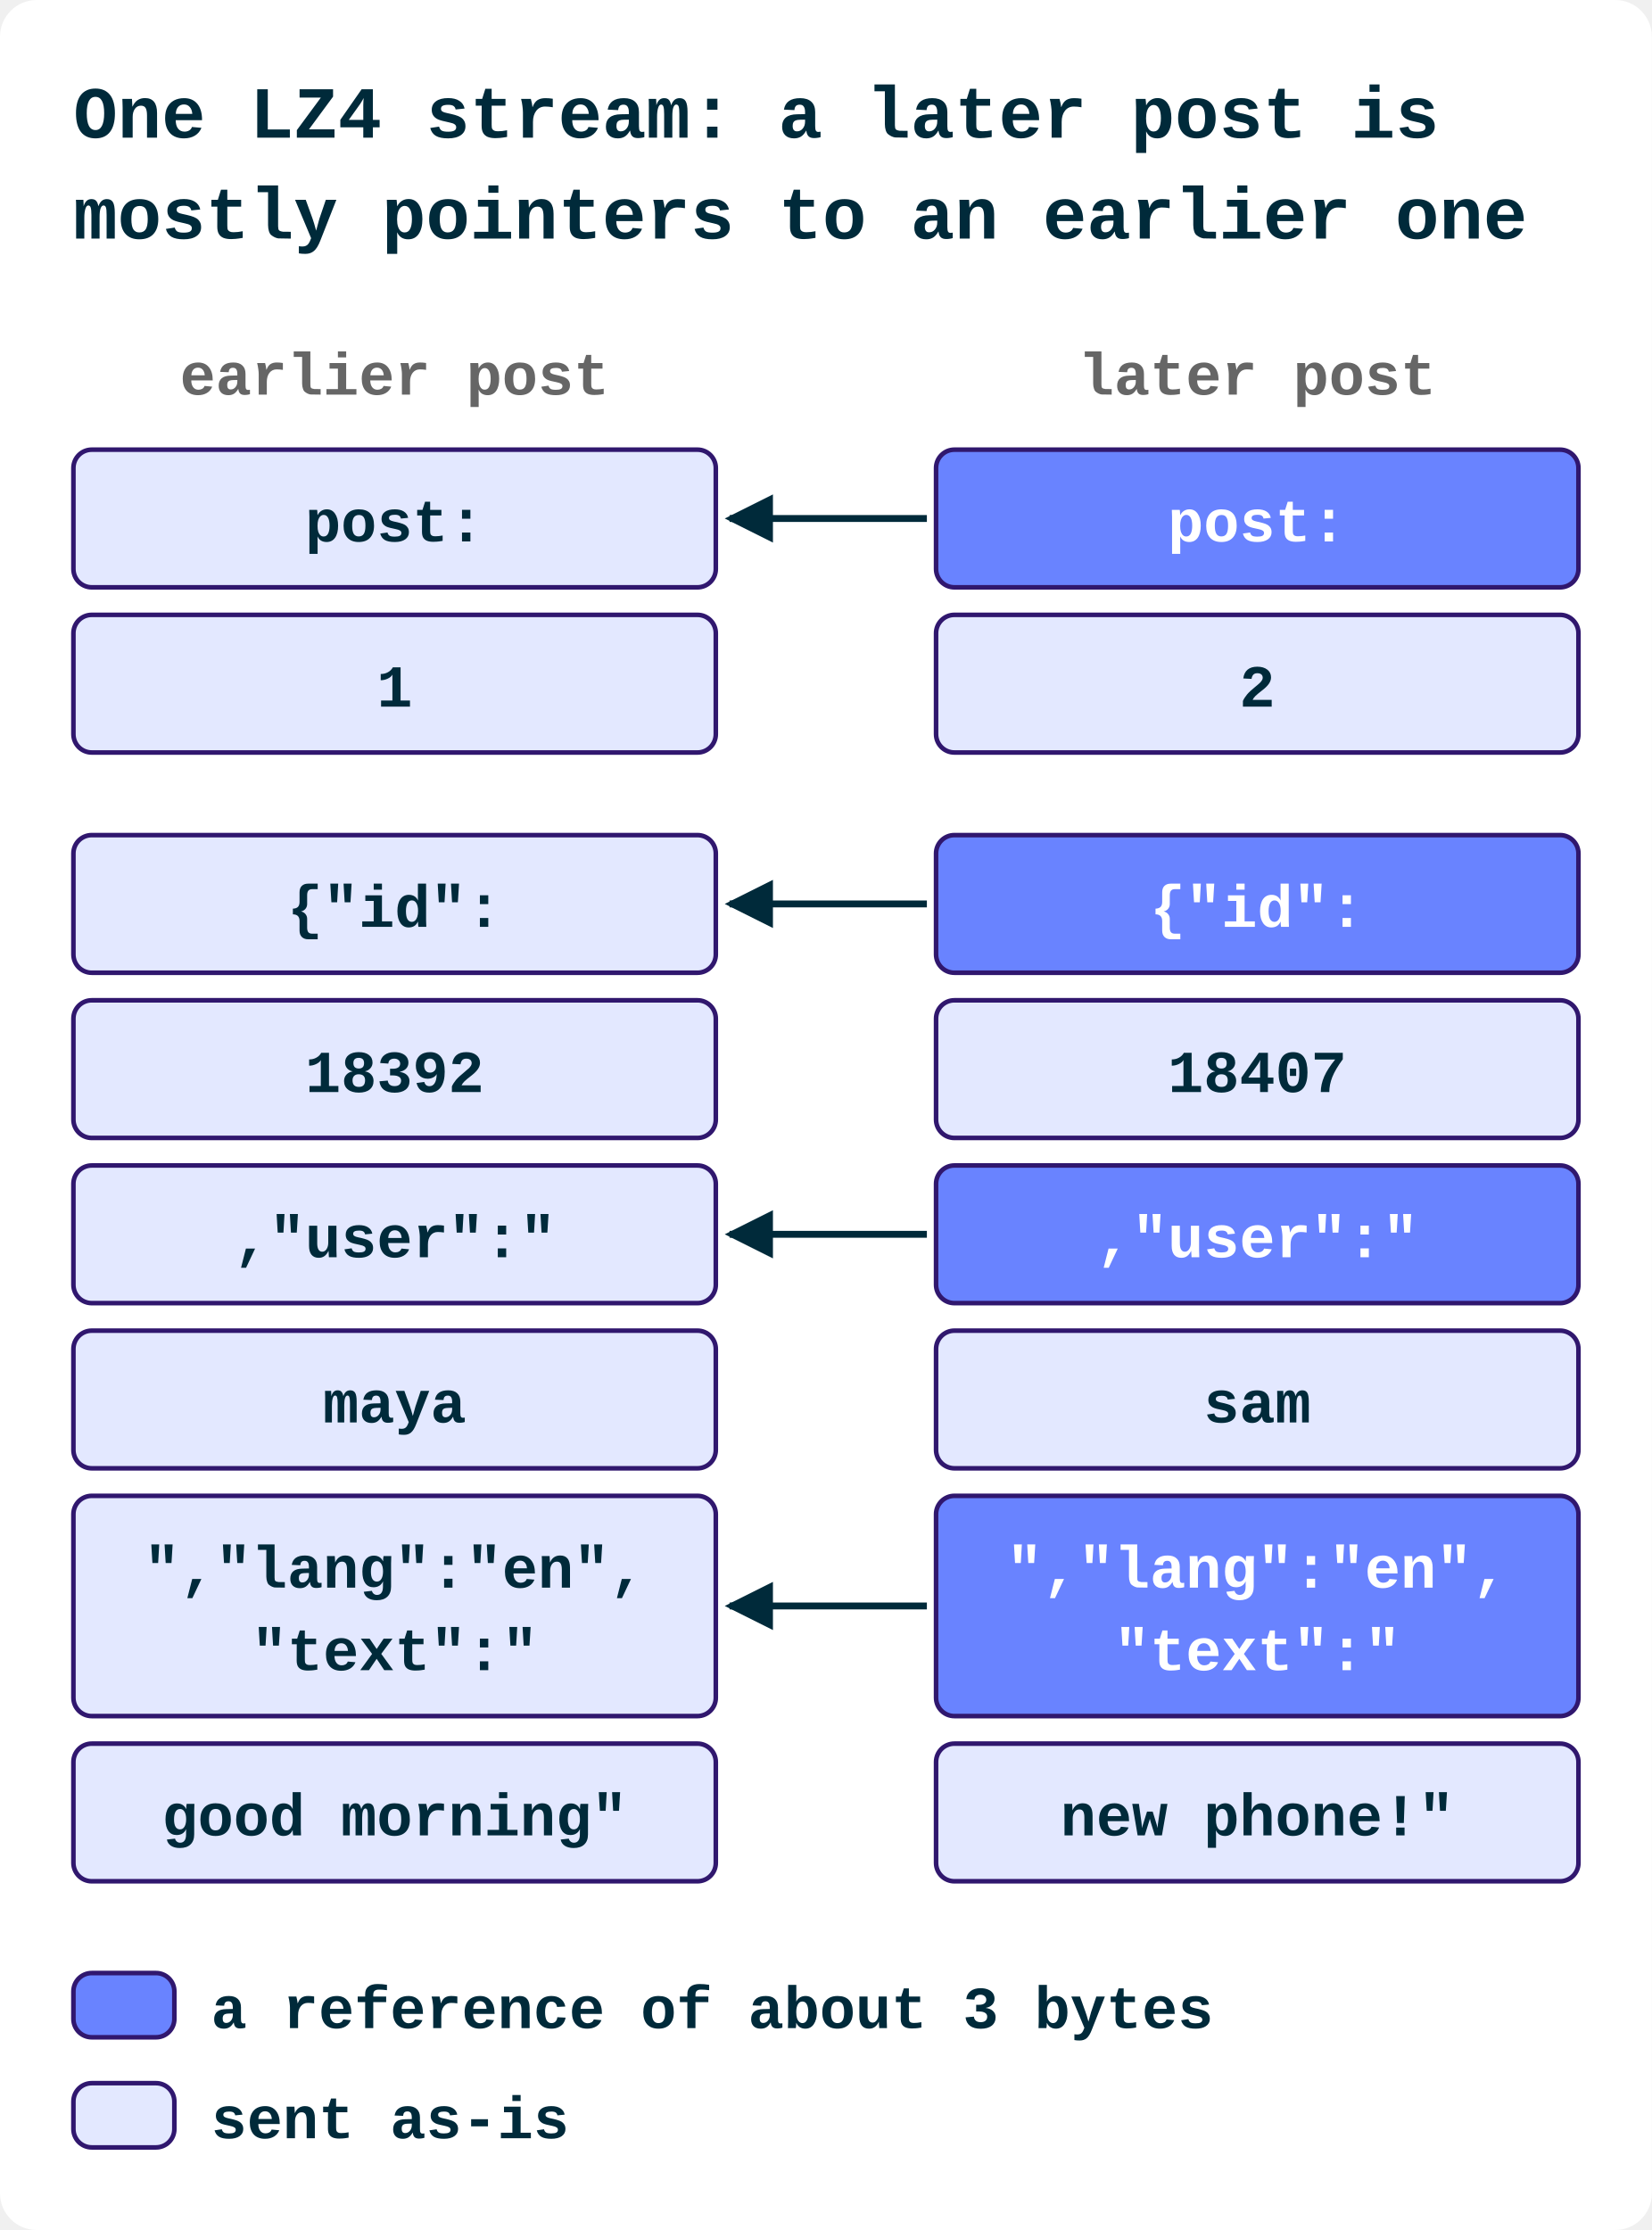
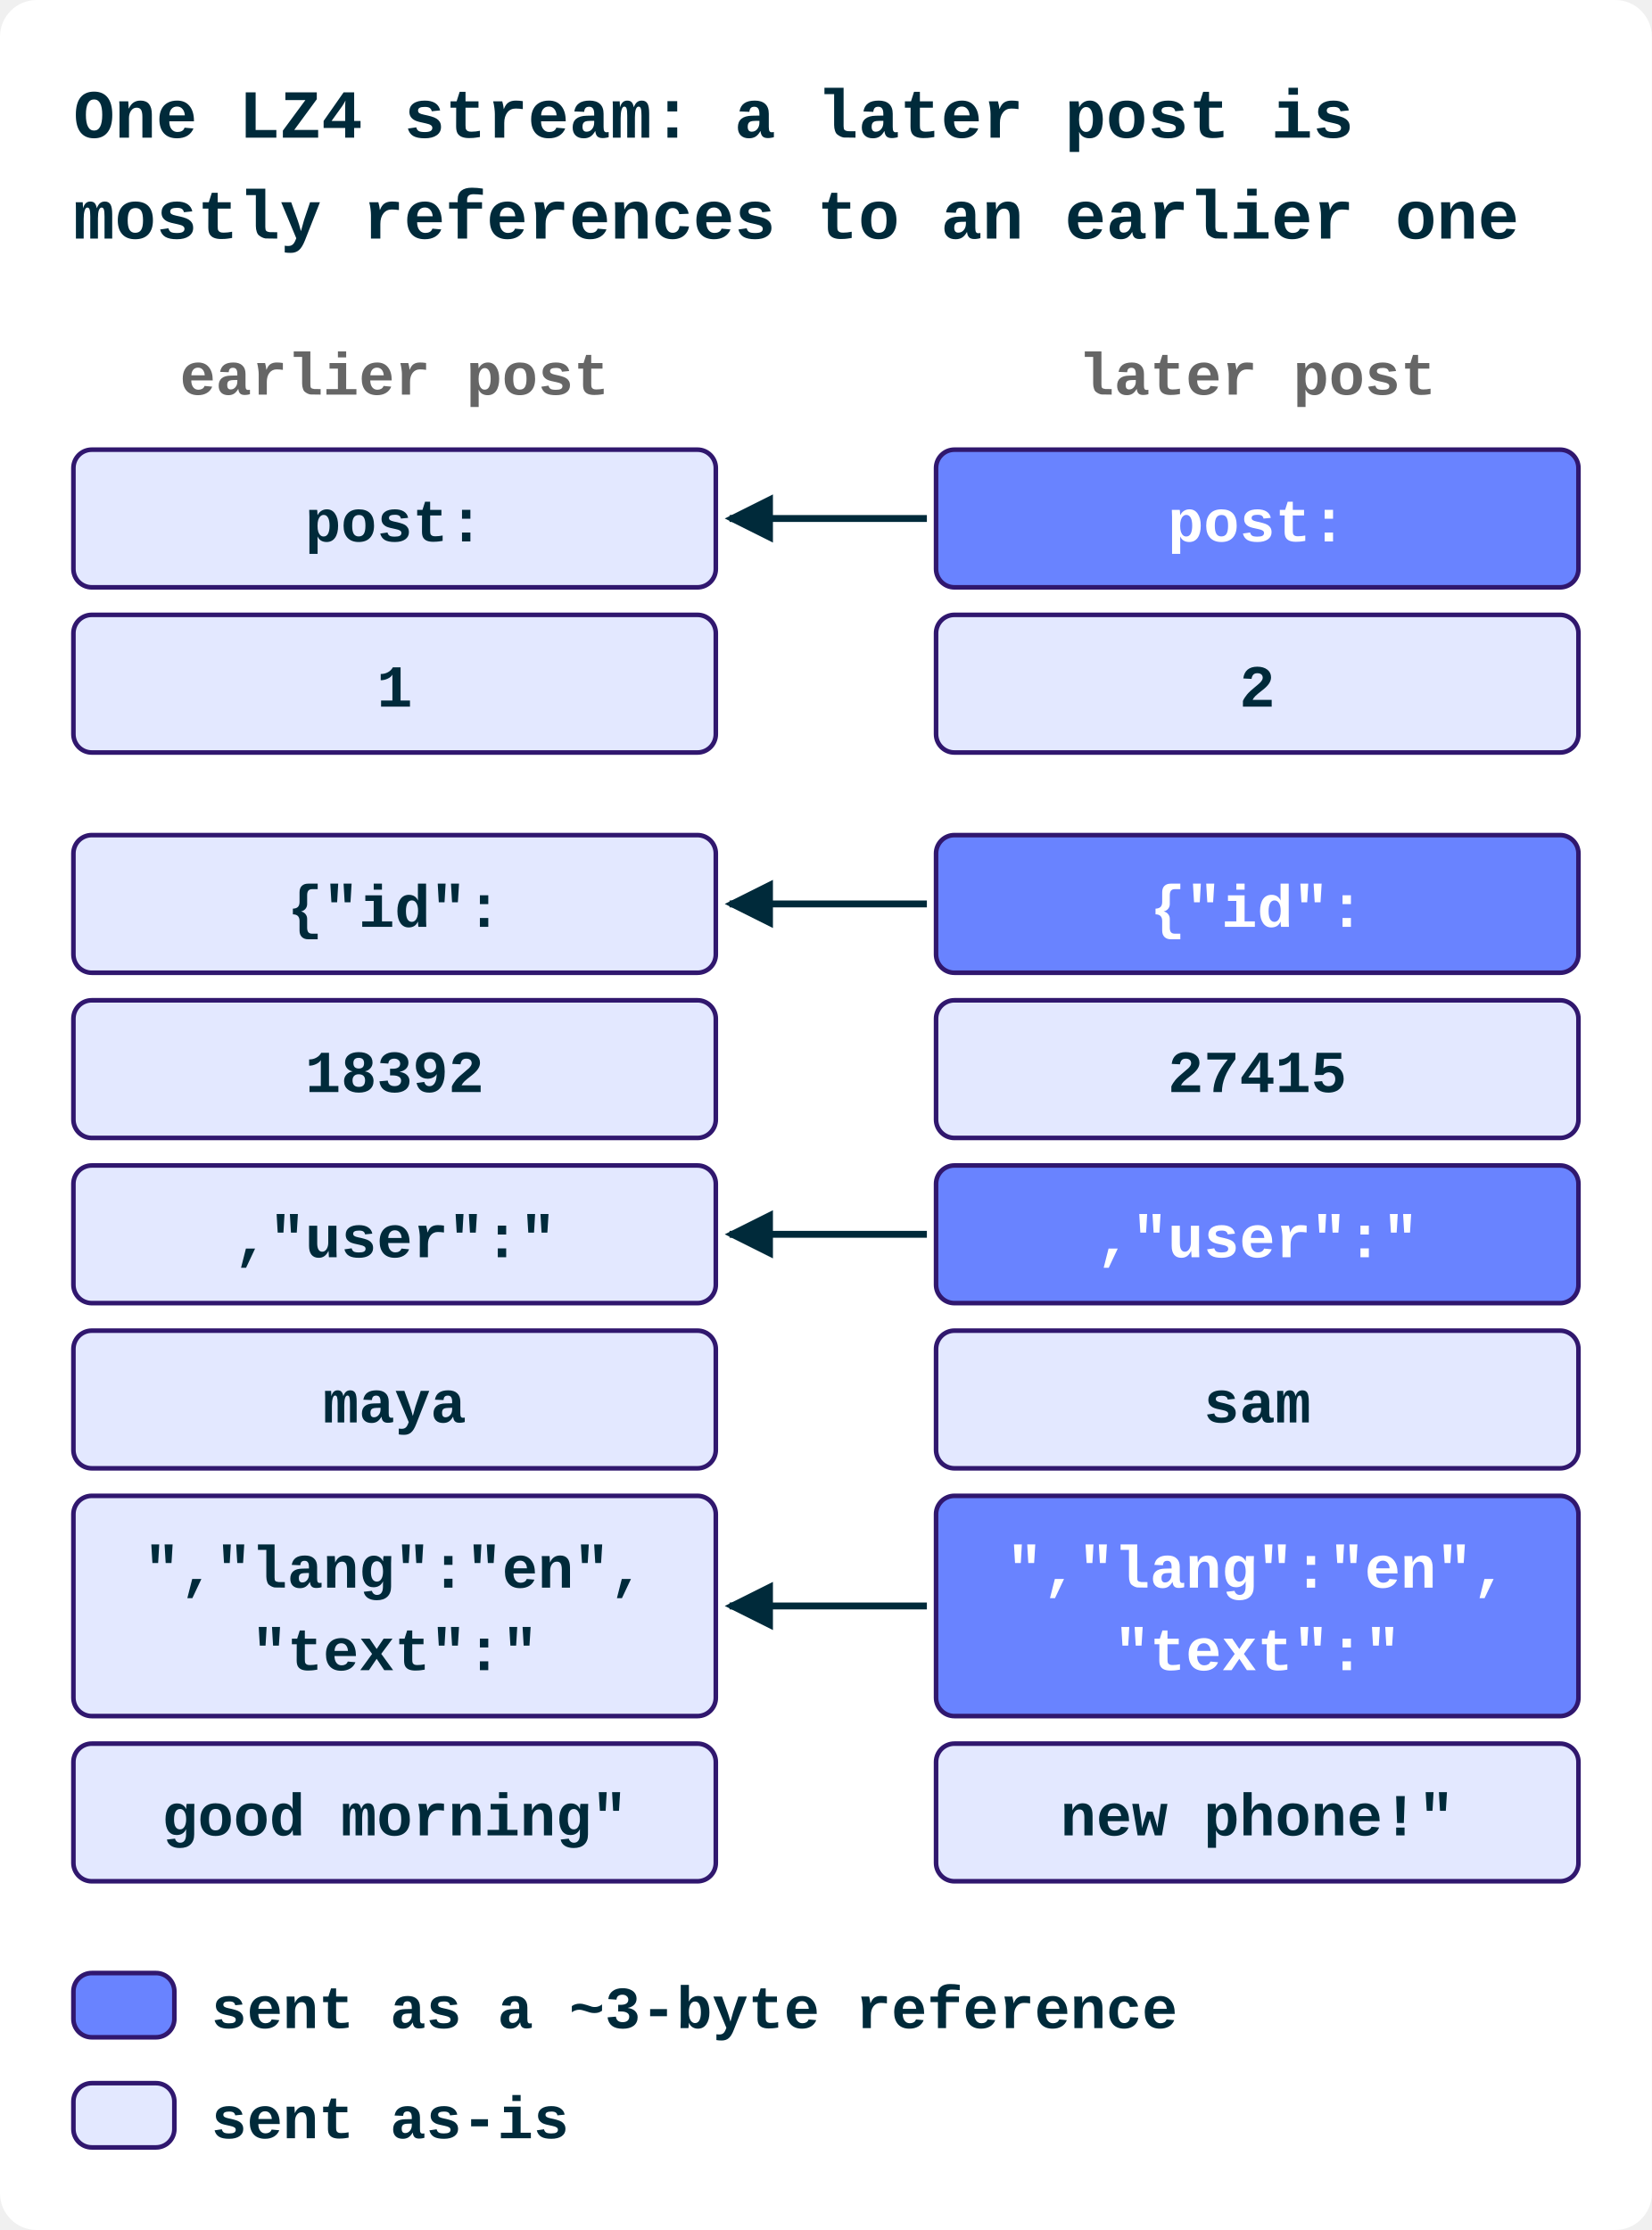
<svg xmlns="http://www.w3.org/2000/svg" viewBox="0 0 360 486" width="360" height="486">
  <style>
  .fd-background { fill: #ffffff; fill: var(--fd-background, #ffffff); }
  .fd-title { fill: #002a3a; fill: var(--fd-text, #002a3a); }
  .fd-field-box { fill: #6983ff; fill: var(--fd-field-fill, #6983ff); stroke: #30176e; stroke: var(--fd-field-border, #30176e); stroke-width: 1; }
  .fd-extra-box { fill: #6983ff; fill: var(--fd-field-fill, #6983ff); fill-opacity: 0.18; stroke: #30176e; stroke: var(--fd-field-border, #30176e); stroke-width: 1; }
  .fd-padding-box { fill: url(#fd-hatch); stroke: #b9c2cc; stroke: var(--fd-padding-stroke, #b9c2cc); stroke-width: 1; }
  .fd-field-label { fill: #ffffff; fill: var(--fd-field-text, #ffffff); }
  .fd-callout-label { fill: #002a3a; fill: var(--fd-text, #002a3a); }
  .fd-muted { fill: #666666; fill: var(--fd-muted, #666666); }
  .fd-leader-line { stroke: #666666; stroke: var(--fd-muted, #666666); stroke-width: 1; fill: none; }
  .fd-pointer-arrow { stroke: #002a3a; stroke: var(--fd-text, #002a3a); stroke-width: 1.5; fill: none; }
  .fd-pointer-head { fill: #002a3a; fill: var(--fd-text, #002a3a); }
  .fd-hatch-background { fill: #f5f7f7; fill: var(--fd-padding-fill, #f5f7f7); }
  .fd-hatch-lines { stroke: #b9c2cc; stroke: var(--fd-padding-stroke, #b9c2cc); stroke-width: 1.5; }
  text { font-family: 'Fira Mono', Consolas, Menlo, Monaco, 'Courier New', monospace; font-family: var(--fd-font, 'Fira Mono', Consolas, Menlo, Monaco, 'Courier New', monospace); }
</style>
  <rect class="fd-background" width="100%" height="100%" rx="8" />
  <defs>
    <pattern id="fd-hatch" width="6" height="6" patternTransform="rotate(45)" patternUnits="userSpaceOnUse">
      <rect class="fd-hatch-background" width="6" height="6" />
      <line class="fd-hatch-lines" x1="0" y1="0" x2="0" y2="6" />
    </pattern>
    <marker id="head" viewBox="0 0 10 10" refX="9" refY="5" markerWidth="7" markerHeight="7" orient="auto-start-reverse">
      <path class="fd-pointer-head" d="M0,0 L10,5 L0,10 z" />
    </marker>
  </defs>
-   <text class="fd-title" x="16.0" y="30.0" font-size="16" font-weight="700" text-anchor="start">One LZ4 stream: a later post is</text>
-   <text class="fd-title" x="16.0" y="52.0" font-size="16" font-weight="700" text-anchor="start">mostly pointers to an earlier one</text>
+   <text class="fd-title" x="16.0" y="30.0" font-size="15" font-weight="700" text-anchor="start">One LZ4 stream: a later post is</text>
+   <text class="fd-title" x="16.0" y="52.0" font-size="15" font-weight="700" text-anchor="start">mostly references to an earlier one</text>
  <text class="fd-muted" x="86.0" y="86.0" font-size="13" font-weight="700" text-anchor="middle">earlier post</text>
  <text class="fd-muted" x="274.0" y="86.0" font-size="13" font-weight="700" text-anchor="middle">later post</text>
  <rect class="fd-extra-box" x="16" y="98" width="140" height="30" rx="4" />
  <rect class="fd-field-box" x="204" y="98" width="140" height="30" rx="4" />
  <text class="fd-callout-label" x="86.0" y="118.0" font-size="13" font-weight="600" text-anchor="middle">post:</text>
  <text class="fd-field-label" x="274.0" y="118.0" font-size="13" font-weight="700" text-anchor="middle">post:</text>
  <line class="fd-pointer-arrow" x1="202" y1="113.0" x2="159" y2="113.0" marker-end="url(#head)" />
  <rect class="fd-extra-box" x="16" y="134" width="140" height="30" rx="4" />
  <rect class="fd-extra-box" x="204" y="134" width="140" height="30" rx="4" />
  <text class="fd-callout-label" x="86.0" y="154.0" font-size="13" font-weight="600" text-anchor="middle">1</text>
  <text class="fd-callout-label" x="274.0" y="154.0" font-size="13" font-weight="600" text-anchor="middle">2</text>
  <rect class="fd-extra-box" x="16" y="182" width="140" height="30" rx="4" />
  <rect class="fd-field-box" x="204" y="182" width="140" height="30" rx="4" />
  <text class="fd-callout-label" x="86.0" y="202.0" font-size="13" font-weight="600" text-anchor="middle">{"id":</text>
  <text class="fd-field-label" x="274.0" y="202.0" font-size="13" font-weight="700" text-anchor="middle">{"id":</text>
  <line class="fd-pointer-arrow" x1="202" y1="197.0" x2="159" y2="197.0" marker-end="url(#head)" />
  <rect class="fd-extra-box" x="16" y="218" width="140" height="30" rx="4" />
  <rect class="fd-extra-box" x="204" y="218" width="140" height="30" rx="4" />
  <text class="fd-callout-label" x="86.0" y="238.0" font-size="13" font-weight="600" text-anchor="middle">18392</text>
-   <text class="fd-callout-label" x="274.0" y="238.0" font-size="13" font-weight="600" text-anchor="middle">18407</text>
+   <text class="fd-callout-label" x="274.0" y="238.0" font-size="13" font-weight="600" text-anchor="middle">27415</text>
  <rect class="fd-extra-box" x="16" y="254" width="140" height="30" rx="4" />
  <rect class="fd-field-box" x="204" y="254" width="140" height="30" rx="4" />
  <text class="fd-callout-label" x="86.0" y="274.0" font-size="13" font-weight="600" text-anchor="middle">,"user":"</text>
  <text class="fd-field-label" x="274.0" y="274.0" font-size="13" font-weight="700" text-anchor="middle">,"user":"</text>
  <line class="fd-pointer-arrow" x1="202" y1="269.0" x2="159" y2="269.0" marker-end="url(#head)" />
  <rect class="fd-extra-box" x="16" y="290" width="140" height="30" rx="4" />
  <rect class="fd-extra-box" x="204" y="290" width="140" height="30" rx="4" />
  <text class="fd-callout-label" x="86.0" y="310.0" font-size="13" font-weight="600" text-anchor="middle">maya</text>
  <text class="fd-callout-label" x="274.0" y="310.0" font-size="13" font-weight="600" text-anchor="middle">sam</text>
  <rect class="fd-extra-box" x="16" y="326" width="140" height="48" rx="4" />
  <rect class="fd-field-box" x="204" y="326" width="140" height="48" rx="4" />
  <text class="fd-callout-label" x="86.0" y="346.0" font-size="13" font-weight="600" text-anchor="middle">","lang":"en",</text>
  <text class="fd-field-label" x="274.0" y="346.0" font-size="13" font-weight="700" text-anchor="middle">","lang":"en",</text>
  <text class="fd-callout-label" x="86.0" y="364.0" font-size="13" font-weight="600" text-anchor="middle">"text":"</text>
  <text class="fd-field-label" x="274.0" y="364.0" font-size="13" font-weight="700" text-anchor="middle">"text":"</text>
  <line class="fd-pointer-arrow" x1="202" y1="350.0" x2="159" y2="350.0" marker-end="url(#head)" />
  <rect class="fd-extra-box" x="16" y="380" width="140" height="30" rx="4" />
  <rect class="fd-extra-box" x="204" y="380" width="140" height="30" rx="4" />
  <text class="fd-callout-label" x="86.0" y="400.0" font-size="13" font-weight="600" text-anchor="middle">good morning"</text>
  <text class="fd-callout-label" x="274.0" y="400.0" font-size="13" font-weight="600" text-anchor="middle">new phone!"</text>
  <rect class="fd-field-box" x="16" y="430" width="22" height="14" rx="4" />
-   <text class="fd-callout-label" x="46.0" y="442.0" font-size="13" font-weight="600" text-anchor="start">a reference of about 3 bytes</text>
+   <text class="fd-callout-label" x="46.0" y="442.0" font-size="13" font-weight="600" text-anchor="start">sent as a ~3-byte reference</text>
  <rect class="fd-extra-box" x="16" y="454" width="22" height="14" rx="4" />
  <text class="fd-callout-label" x="46.0" y="466.0" font-size="13" font-weight="600" text-anchor="start">sent as-is</text>
</svg>
